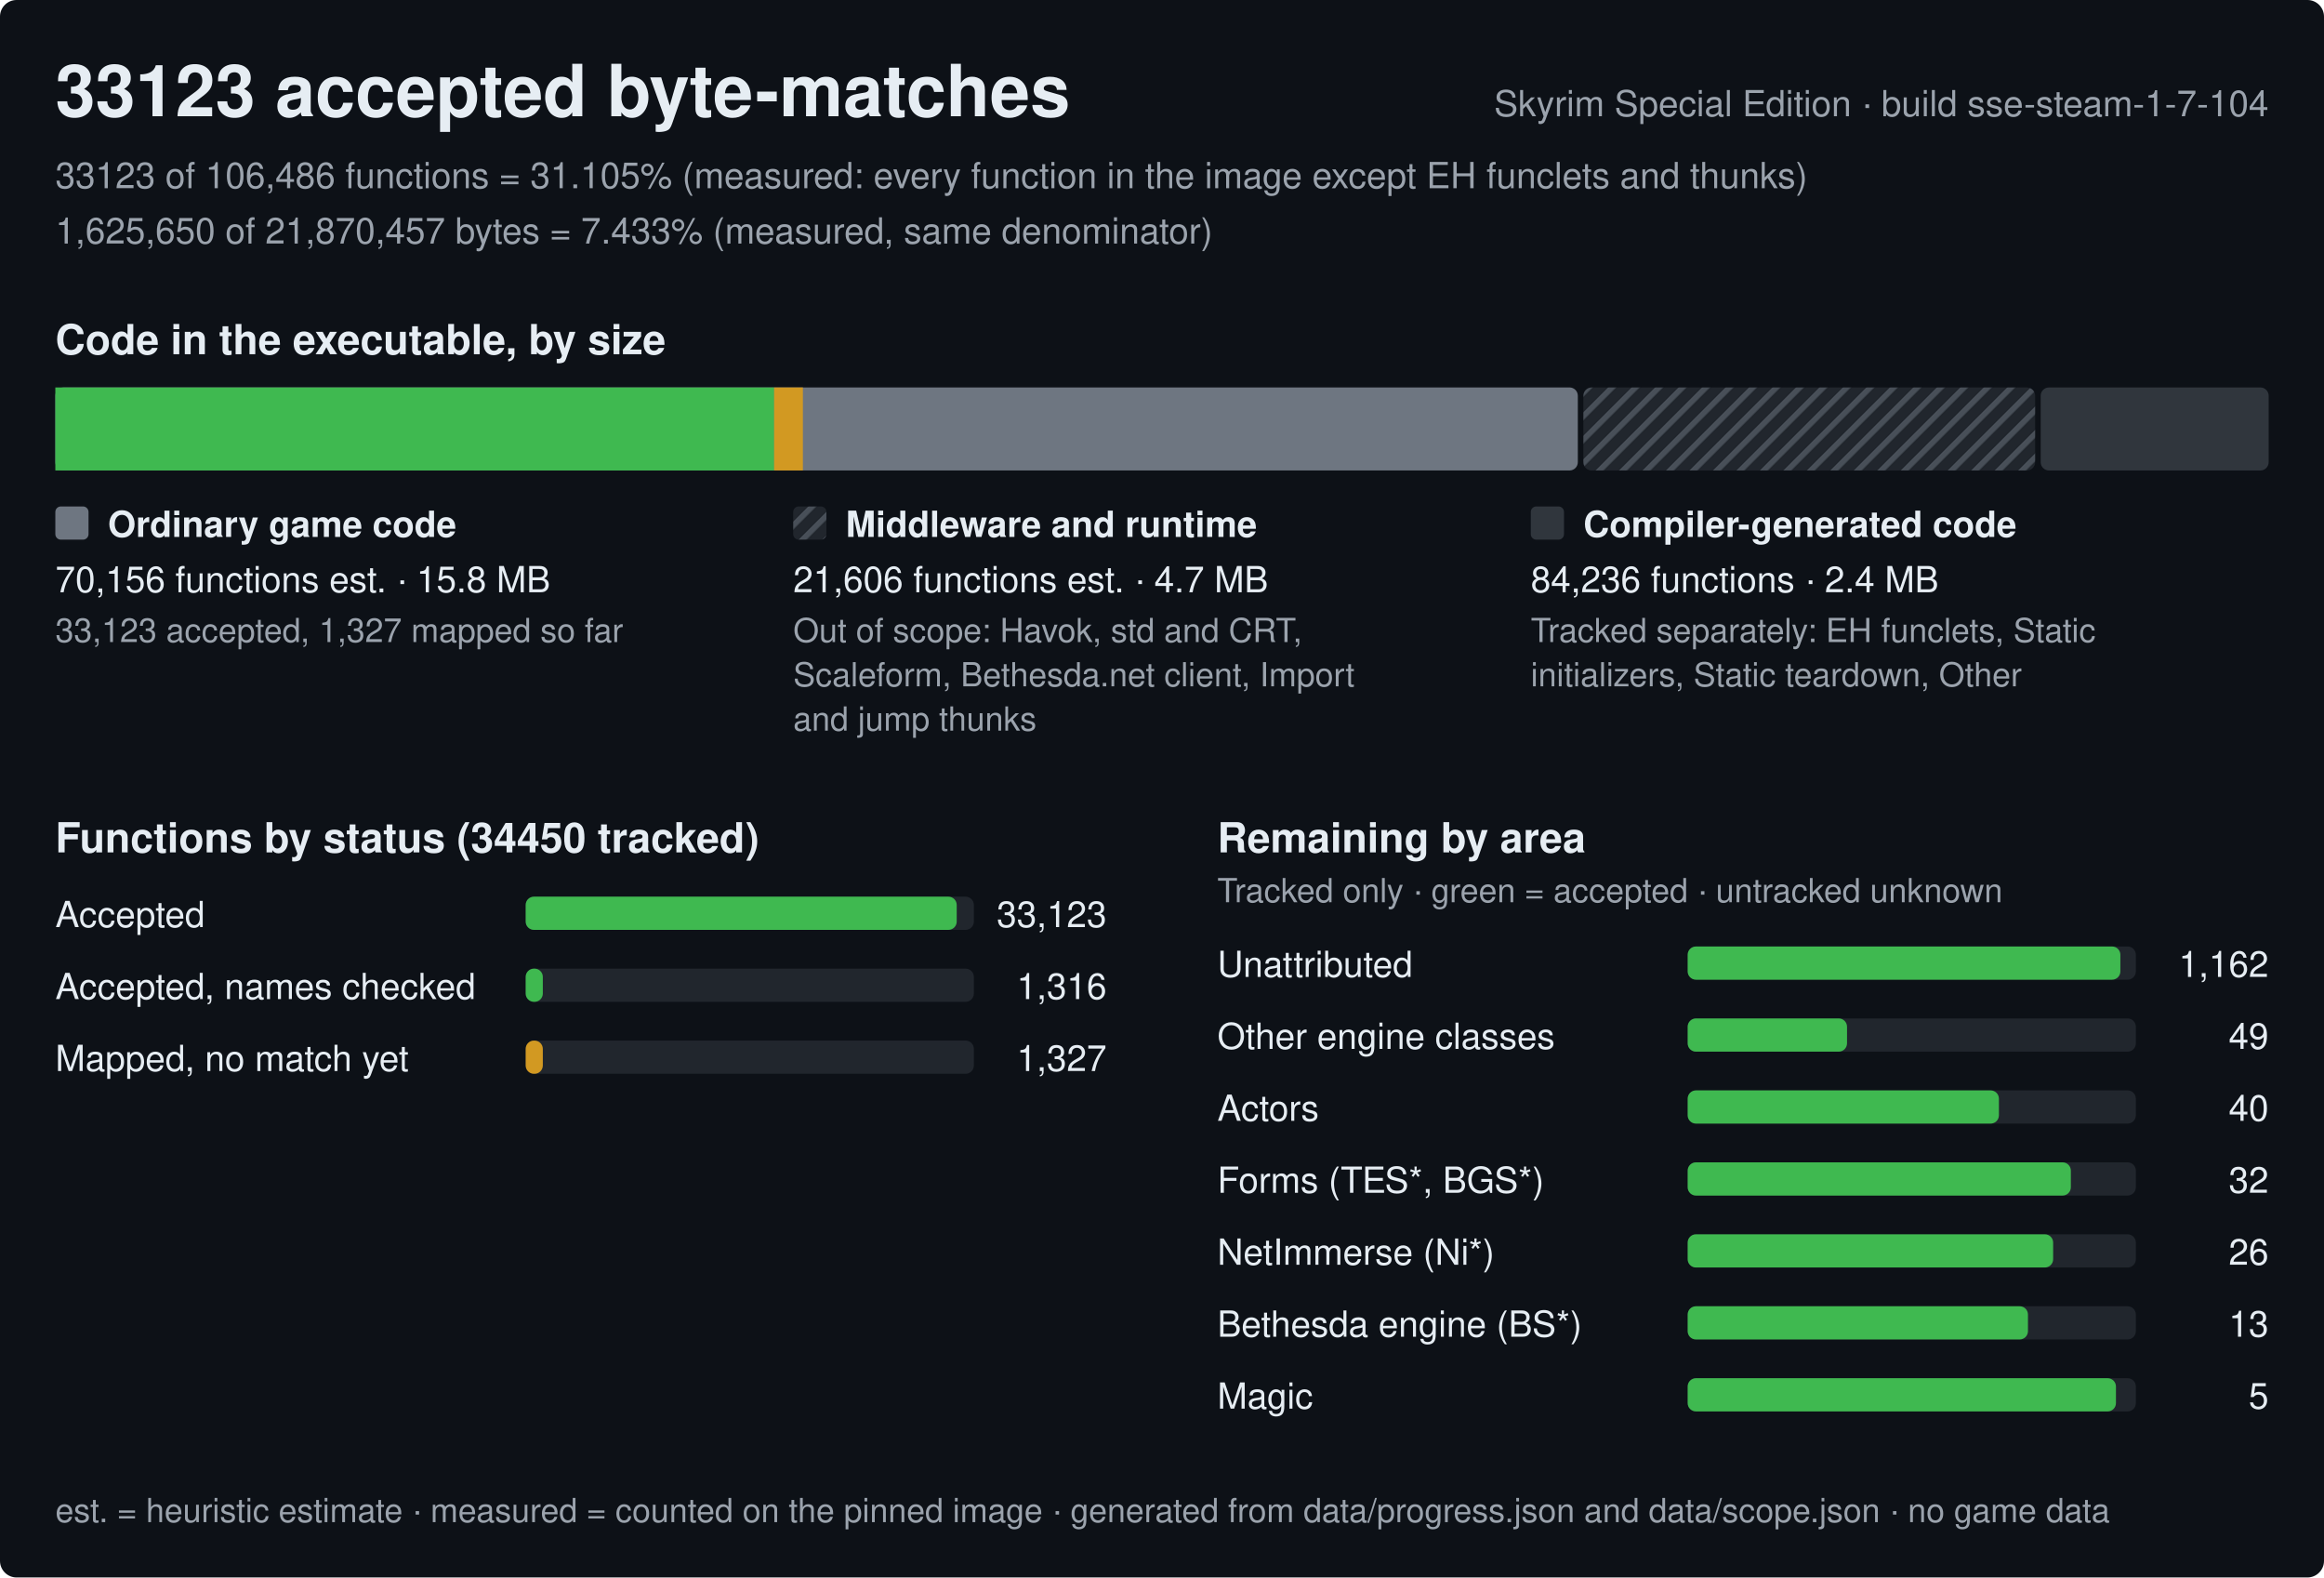
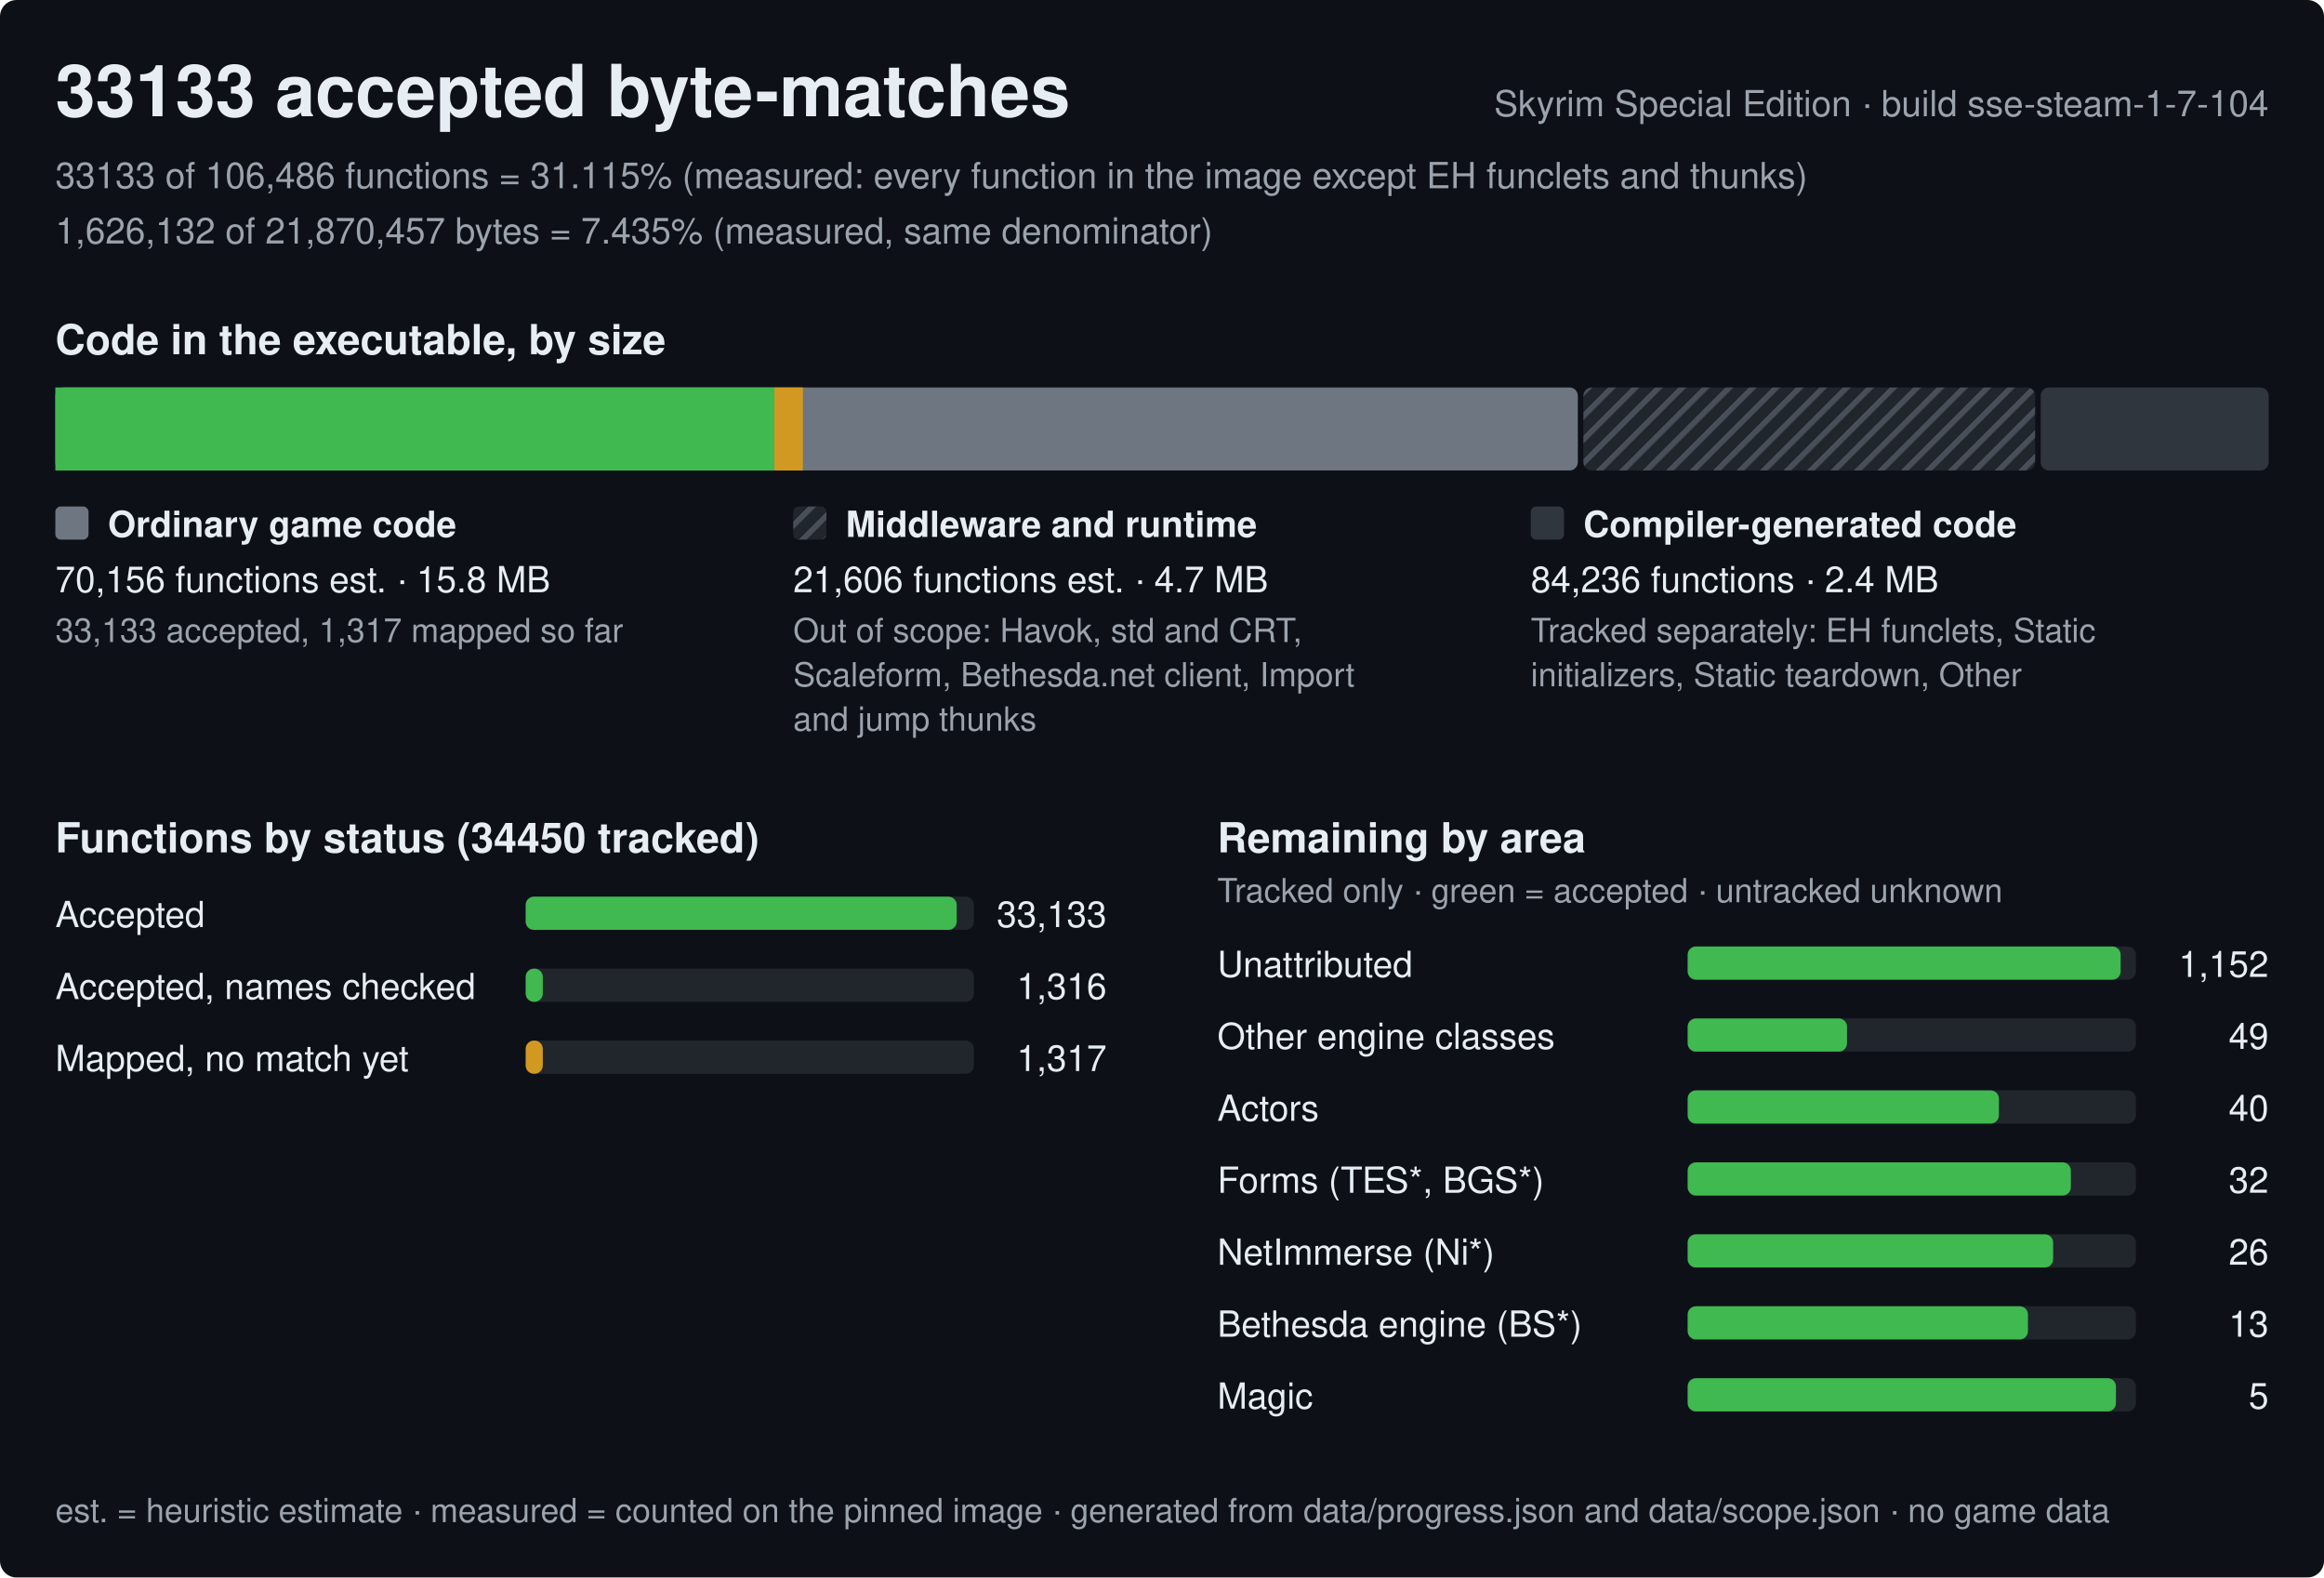
<svg xmlns="http://www.w3.org/2000/svg" width="840" height="570" viewBox="0 0 840 570" role="img" aria-label="Progress of the Skyrim Special Edition byte-matching reconstruction, build sse-steam-1-7-104">
  <style>text{font-family:-apple-system,BlinkMacSystemFont,'Segoe UI',Helvetica,Arial,sans-serif;fill:#e6edf3;white-space:pre}.h{font-size:26px;font-weight:600}.st{font-size:15px;font-weight:600}.lb{font-size:13px;font-weight:600}.bl{font-size:12px;font-weight:600;stroke:#0d1117;stroke-width:3px;paint-order:stroke;stroke-linejoin:round}.rl{font-size:13px}.fn{font-size:12px;fill:#9ba3ad}.mu{fill:#9ba3ad}</style>
  <defs>
    <pattern id="hx" width="6" height="6" patternUnits="userSpaceOnUse" patternTransform="rotate(45)">
      <rect width="6" height="6" fill="#21262d" />
      <rect width="2" height="6" fill="#484f58" />
    </pattern>
  </defs>
  <rect width="840" height="570" rx="6" fill="#0d1117" />
-   <text x="20" y="42" class="h">33123 accepted byte-matches</text>
+   <text x="20" y="42" class="h">33133 accepted byte-matches</text>
  <text x="820" y="42" class="rl mu" text-anchor="end">Skyrim Special Edition · build sse-steam-1-7-104</text>
-   <text x="20" y="68" class="rl mu">33123 of 106,486 functions = 31.105% (measured: every function in the image except EH funclets and thunks)</text>
-   <text x="20" y="88" class="rl mu">1,625,650 of 21,870,457 bytes = 7.433% (measured, same denominator)</text>
+   <text x="20" y="68" class="rl mu">33133 of 106,486 functions = 31.115% (measured: every function in the image except EH funclets and thunks)</text>
+   <text x="20" y="88" class="rl mu">1,626,132 of 21,870,457 bytes = 7.435% (measured, same denominator)</text>
  <text x="20" y="128" class="st">Code in the executable, by size</text>
  <rect x="20" y="140" width="550.3" height="30" rx="3" fill="#6e7681" />
-   <rect x="20" y="140" width="259.8" height="30" fill="#3fb950" />
-   <rect x="279.8" y="140" width="10.4" height="30" fill="#d29922" />
+   <rect x="20" y="140" width="259.9" height="30" fill="#3fb950" />
+   <rect x="279.9" y="140" width="10.3" height="30" fill="#d29922" />
  <rect x="572.3" y="140" width="163.3" height="30" rx="3" fill="url(#hx)" />
  <rect x="737.6" y="140" width="82.4" height="30" rx="3" fill="#30363d" />
  <rect x="20" y="183" width="12" height="12" rx="2" fill="#6e7681" />
  <text x="39" y="194" class="lb">Ordinary game code</text>
  <text x="20" y="214" class="rl">70,156 functions est. · 15.8 MB</text>
-   <text x="20" y="232" class="fn">33,123 accepted, 1,327 mapped so far</text>
+   <text x="20" y="232" class="fn">33,133 accepted, 1,317 mapped so far</text>
  <rect x="286.7" y="183" width="12" height="12" rx="2" fill="url(#hx)" />
  <text x="305.7" y="194" class="lb">Middleware and runtime</text>
  <text x="286.7" y="214" class="rl">21,606 functions est. · 4.7 MB</text>
  <text x="286.7" y="232" class="fn">Out of scope: Havok, std and CRT,</text>
  <text x="286.7" y="248" class="fn">Scaleform, Bethesda.net client, Import</text>
  <text x="286.7" y="264" class="fn">and jump thunks</text>
  <rect x="553.3" y="183" width="12" height="12" rx="2" fill="#30363d" />
  <text x="572.3" y="194" class="lb">Compiler-generated code</text>
  <text x="553.3" y="214" class="rl">84,236 functions · 2.4 MB</text>
  <text x="553.3" y="232" class="fn">Tracked separately: EH funclets, Static</text>
  <text x="553.3" y="248" class="fn">initializers, Static teardown, Other</text>
  <text x="20" y="308" class="st">Functions by status (34450 tracked)</text>
  <text x="20" y="335" class="rl">Accepted</text>
  <rect x="190" y="324" width="162.0" height="12" rx="3" fill="#21262d" />
  <rect x="190" y="324" width="155.8" height="12" rx="3" fill="#3fb950" />
-   <text x="400.0" y="335" class="rl" text-anchor="end">33,123</text>
+   <text x="400.0" y="335" class="rl" text-anchor="end">33,133</text>
  <text x="20" y="361" class="rl">Accepted, names checked</text>
  <rect x="190" y="350" width="162.0" height="12" rx="3" fill="#21262d" />
  <rect x="190" y="350" width="6.2" height="12" rx="3" fill="#3fb950" />
  <text x="400.0" y="361" class="rl" text-anchor="end">1,316</text>
  <text x="20" y="387" class="rl">Mapped, no match yet</text>
  <rect x="190" y="376" width="162.0" height="12" rx="3" fill="#21262d" />
  <rect x="190" y="376" width="6.2" height="12" rx="3" fill="#d29922" />
-   <text x="400.0" y="387" class="rl" text-anchor="end">1,327</text>
+   <text x="400.0" y="387" class="rl" text-anchor="end">1,317</text>
  <text x="440.0" y="308" class="st">Remaining by area</text>
  <text x="440.0" y="326" class="fn">Tracked only · green = accepted · untracked unknown</text>
  <text x="440.0" y="353" class="rl">Unattributed</text>
  <rect x="610.0" y="342" width="162.0" height="12" rx="3" fill="#21262d" />
-   <rect x="610.0" y="342" width="156.4" height="12" rx="3" fill="#3fb950" />
-   <text x="820.0" y="353" class="rl" text-anchor="end">1,162</text>
+   <rect x="610.0" y="342" width="156.5" height="12" rx="3" fill="#3fb950" />
+   <text x="820.0" y="353" class="rl" text-anchor="end">1,152</text>
  <text x="440.0" y="379" class="rl">Other engine classes</text>
  <rect x="610.0" y="368" width="162.0" height="12" rx="3" fill="#21262d" />
  <rect x="610.0" y="368" width="57.6" height="12" rx="3" fill="#3fb950" />
  <text x="820.0" y="379" class="rl" text-anchor="end">49</text>
  <text x="440.0" y="405" class="rl">Actors</text>
  <rect x="610.0" y="394" width="162.0" height="12" rx="3" fill="#21262d" />
  <rect x="610.0" y="394" width="112.5" height="12" rx="3" fill="#3fb950" />
  <text x="820.0" y="405" class="rl" text-anchor="end">40</text>
  <text x="440.0" y="431" class="rl">Forms (TES*, BGS*)</text>
  <rect x="610.0" y="420" width="162.0" height="12" rx="3" fill="#21262d" />
  <rect x="610.0" y="420" width="138.5" height="12" rx="3" fill="#3fb950" />
  <text x="820.0" y="431" class="rl" text-anchor="end">32</text>
  <text x="440.0" y="457" class="rl">NetImmerse (Ni*)</text>
  <rect x="610.0" y="446" width="162.0" height="12" rx="3" fill="#21262d" />
  <rect x="610.0" y="446" width="132.1" height="12" rx="3" fill="#3fb950" />
  <text x="820.0" y="457" class="rl" text-anchor="end">26</text>
  <text x="440.0" y="483" class="rl">Bethesda engine (BS*)</text>
  <rect x="610.0" y="472" width="162.0" height="12" rx="3" fill="#21262d" />
  <rect x="610.0" y="472" width="123" height="12" rx="3" fill="#3fb950" />
  <text x="820.0" y="483" class="rl" text-anchor="end">13</text>
  <text x="440.0" y="509" class="rl">Magic</text>
  <rect x="610.0" y="498" width="162.0" height="12" rx="3" fill="#21262d" />
  <rect x="610.0" y="498" width="154.8" height="12" rx="3" fill="#3fb950" />
  <text x="820.0" y="509" class="rl" text-anchor="end">5</text>
  <text x="20" y="550" class="fn">est. = heuristic estimate · measured = counted on the pinned image · generated from data/progress.json and data/scope.json · no game data</text>
</svg>
